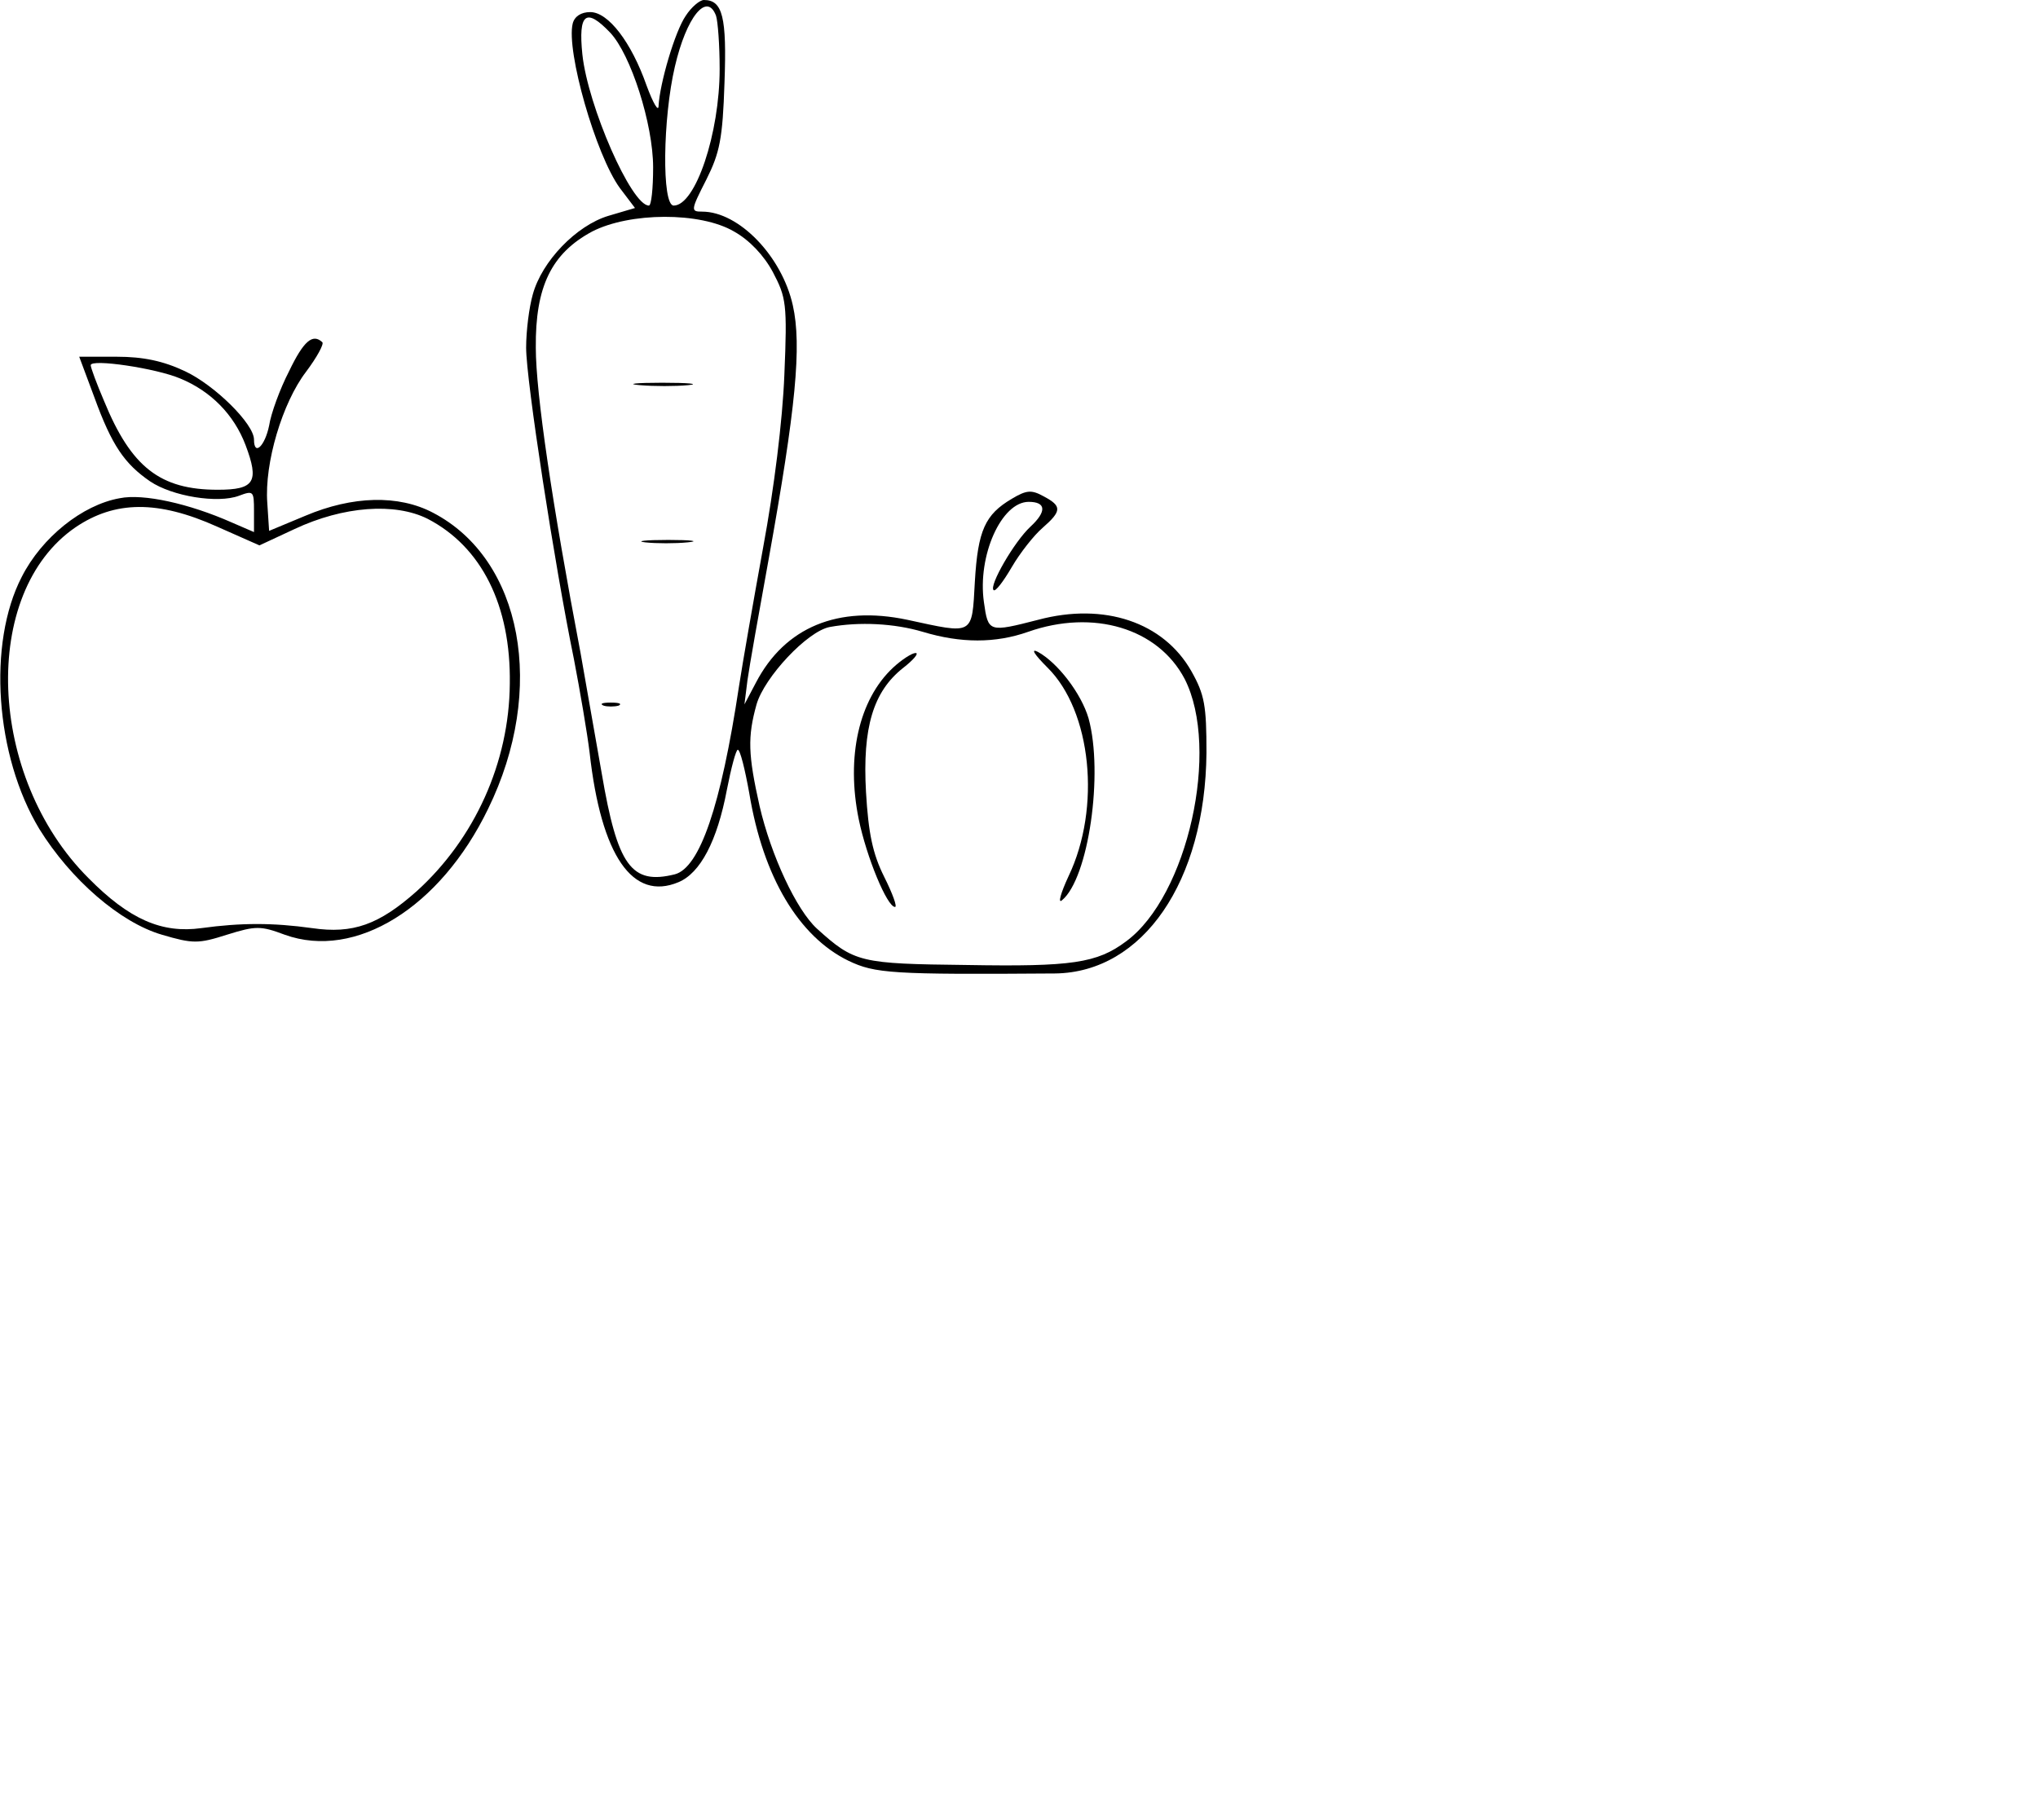
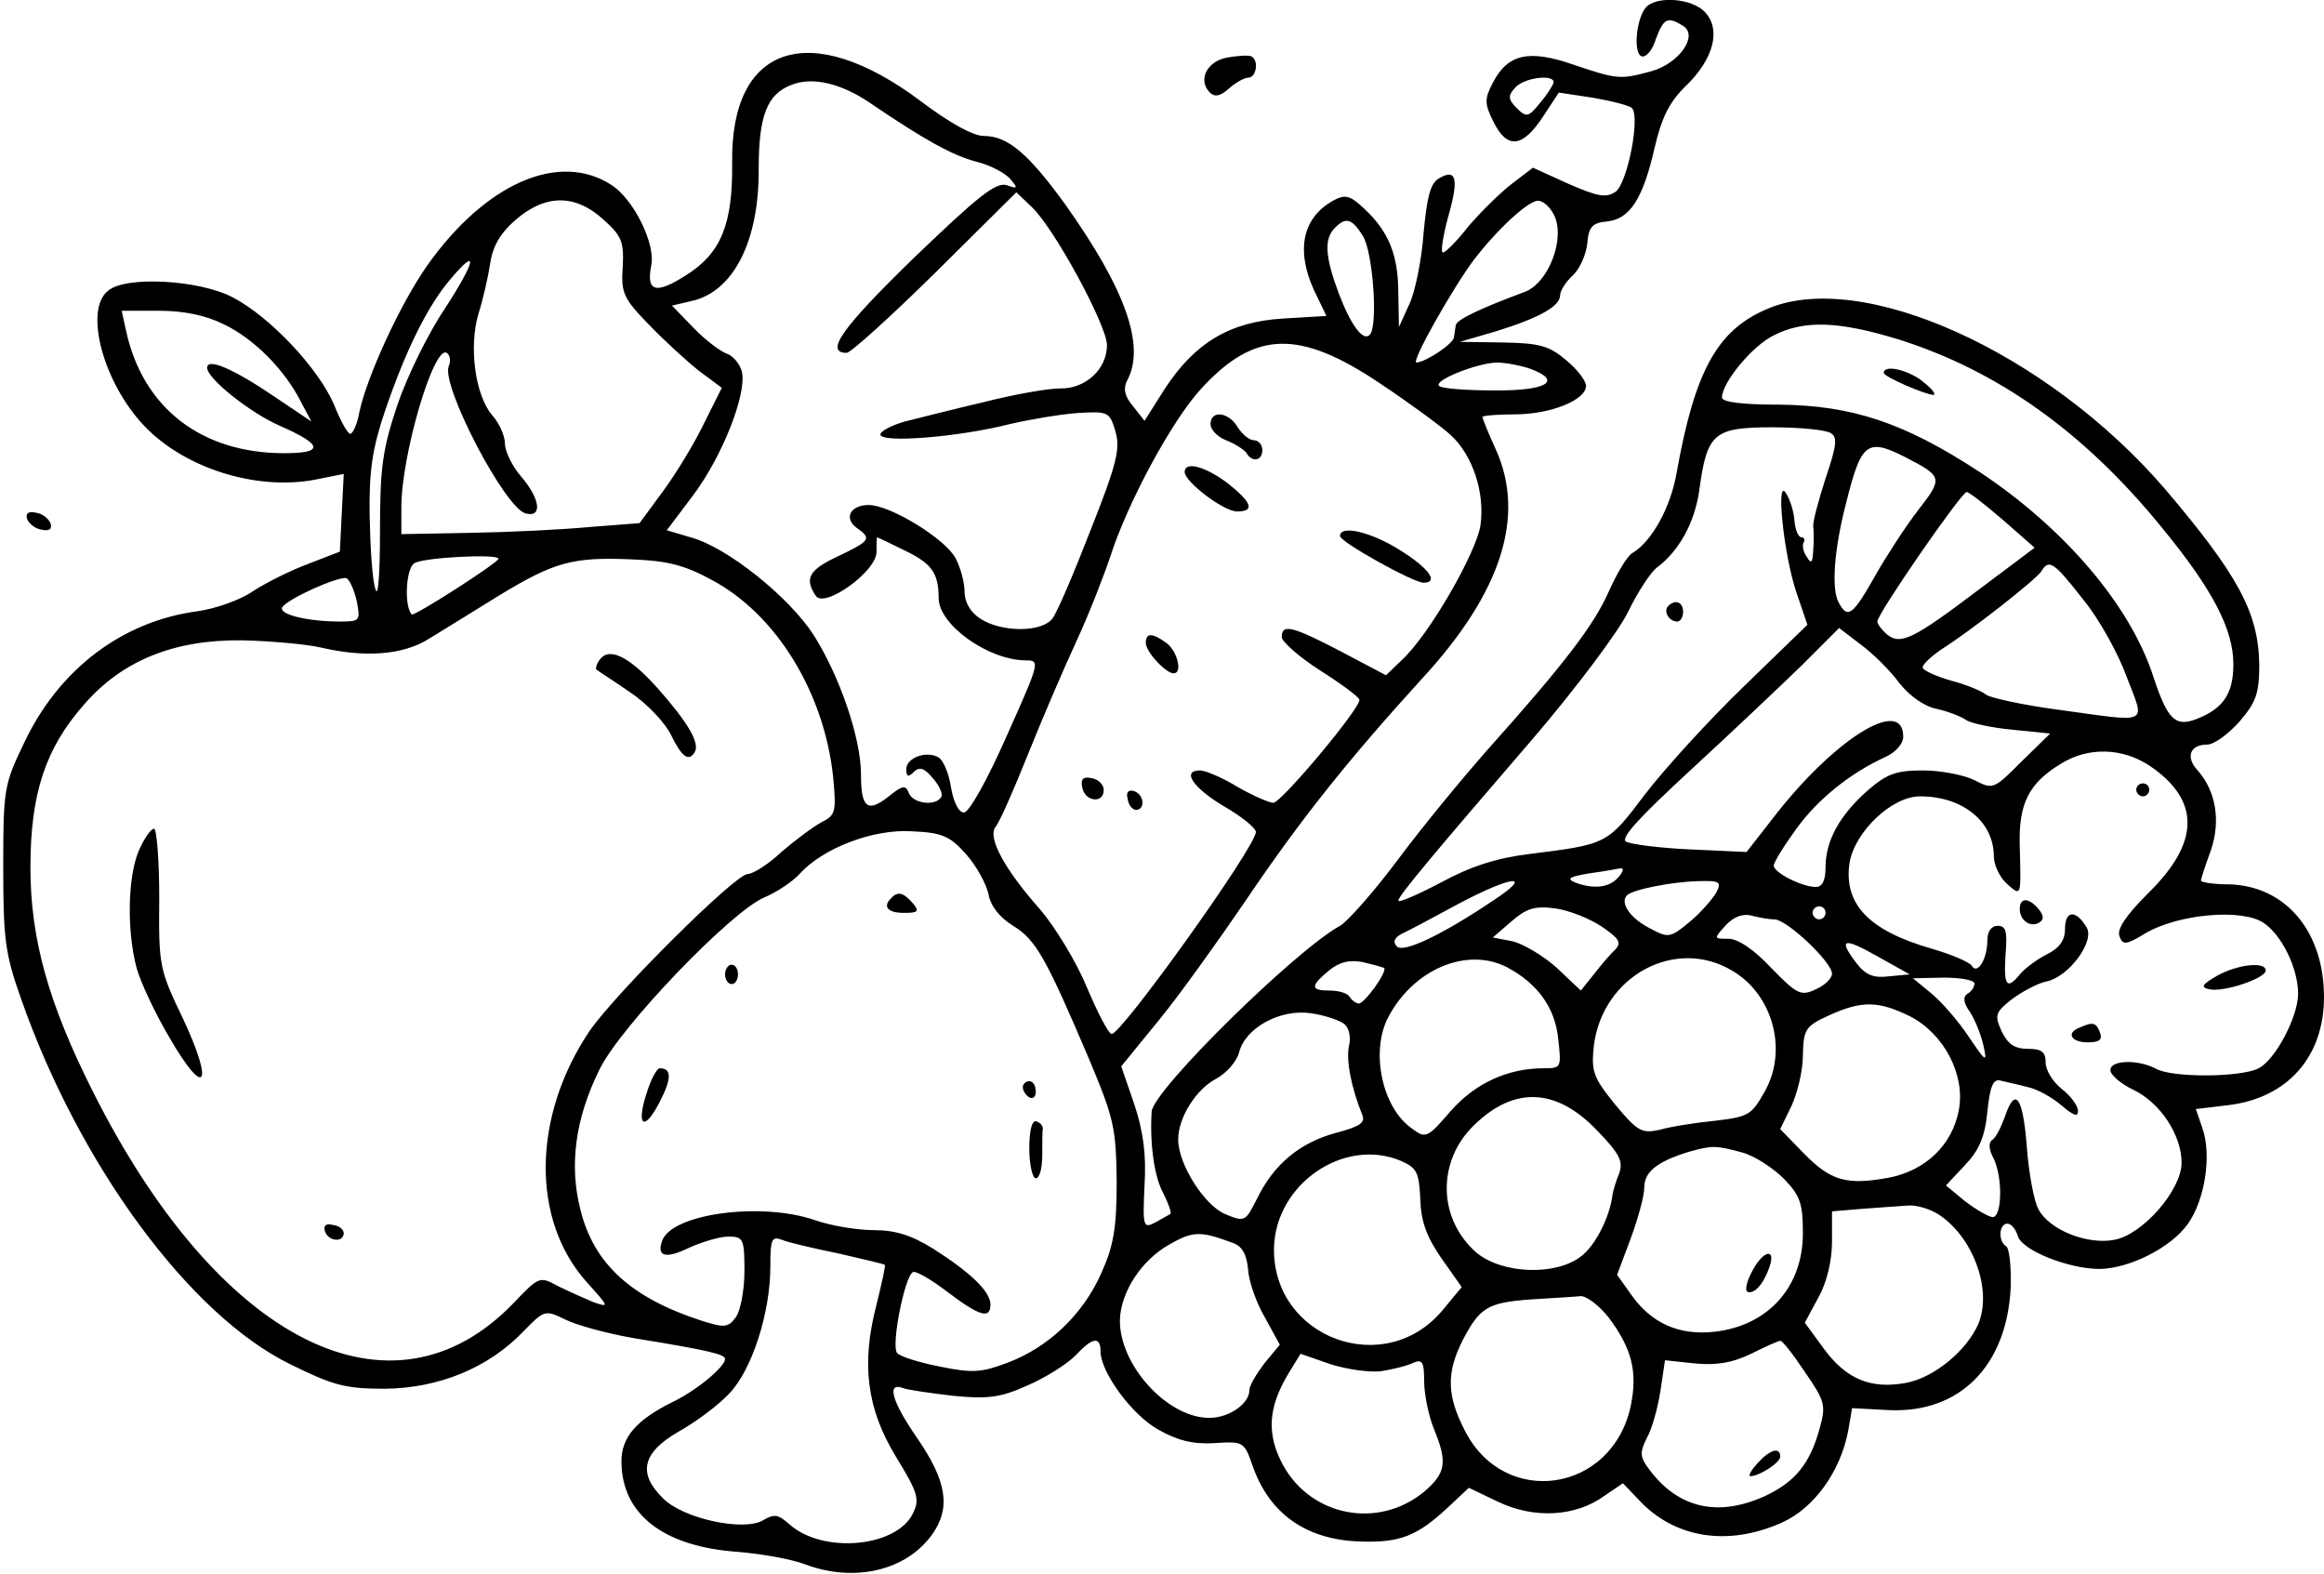
- <svg xmlns="http://www.w3.org/2000/svg" version="1.0" width="337pt" height="301pt" viewBox="0 0 337 301" preserveAspectRatio="xMidYMid meet">
-   <g transform="translate(0,301) scale(0.1,-0.1)" fill="#000000" stroke="none">
-     <path d="M1134 2984 c-18 -26 -43 -112 -45 -149 0 -11 -9 4 -20 34 -25 71 -63 121 -93 121 -15 0 -26 -7 -29 -19 -11 -45 38 -217 78 -272 l25 -33 -44 -13 c-53 -16 -110 -75 -125 -130 -6 -21 -11 -60 -11 -88 0 -54 47 -359 79 -515 10 -52 22 -122 26 -155 19 -170 71 -246 147 -214 36 15 64 68 80 153 7 36 15 66 18 66 4 0 12 -33 19 -72 23 -139 82 -237 164 -277 44 -21 71 -23 342 -21 145 2 248 152 250 365 0 78 -3 96 -25 135 -46 81 -144 114 -253 85 -82 -21 -83 -21 -90 29 -11 77 29 166 74 166 29 0 30 -16 3 -41 -27 -25 -69 -98 -61 -105 3 -3 16 14 30 38 14 24 37 53 51 65 32 28 32 36 2 52 -20 11 -28 11 -53 -4 -44 -26 -56 -52 -61 -137 -5 -90 -1 -87 -112 -63 -114 24 -202 -12 -250 -104 l-19 -36 5 40 c3 22 19 112 35 200 45 250 55 353 40 420 -18 81 -89 155 -150 155 -19 0 -19 2 7 53 22 44 27 67 30 160 4 109 -3 137 -34 137 -7 0 -21 -12 -30 -26z m50 0 c3 -9 6 -48 6 -88 0 -107 -40 -226 -76 -226 -20 0 -18 145 2 230 19 82 53 124 68 84z m-175 -28 c34 -36 71 -151 71 -223 0 -35 -3 -63 -7 -63 -29 0 -101 165 -110 250 -7 68 6 78 46 36z m205 -329 c25 -14 49 -39 64 -67 22 -42 24 -52 19 -170 -3 -76 -17 -188 -35 -285 -16 -88 -34 -191 -40 -230 -30 -199 -65 -300 -106 -311 -72 -18 -95 14 -121 167 -9 52 -25 141 -35 199 -47 247 -74 430 -74 505 -1 101 26 156 93 192 62 32 179 33 235 0z m312 -662 c63 -19 120 -19 174 0 108 38 215 6 259 -78 59 -116 5 -359 -97 -434 -48 -36 -90 -42 -263 -39 -177 2 -186 4 -248 60 -34 31 -76 121 -95 203 -19 85 -20 114 -5 168 13 45 84 121 121 128 49 9 107 6 154 -8z" />
-     <path d="M1058 2373 c23 -2 59 -2 80 0 20 2 1 4 -43 4 -44 0 -61 -2 -37 -4z" />
-     <path d="M1067 2113 c18 -2 50 -2 70 0 21 2 7 4 -32 4 -38 0 -55 -2 -38 -4z" />
-     <path d="M998 1843 c6 -2 18 -2 25 0 6 3 1 5 -13 5 -14 0 -19 -2 -12 -5z" />
-     <path d="M1732 1906 c73 -72 89 -232 35 -345 -13 -28 -18 -46 -11 -40 44 36 69 210 44 301 -12 41 -51 92 -84 110 -12 6 -6 -4 16 -26z" />
-     <path d="M1477 1906 c-57 -53 -78 -148 -57 -251 13 -63 47 -145 60 -145 4 0 -4 22 -18 50 -19 38 -26 72 -30 140 -6 107 12 166 61 205 18 14 27 25 21 25 -6 0 -23 -11 -37 -24z" />
-     <path d="M478 2396 c-15 -29 -30 -70 -33 -90 -7 -34 -25 -51 -25 -23 0 26 -65 90 -114 113 -36 17 -69 24 -113 24 l-62 0 25 -67 c29 -80 50 -110 92 -139 37 -25 112 -37 147 -24 24 9 25 8 25 -25 l0 -35 -37 16 c-70 31 -146 48 -185 40 -62 -11 -129 -65 -162 -130 -57 -110 -44 -296 29 -417 52 -84 134 -155 203 -175 51 -15 60 -15 107 0 48 15 56 15 96 0 117 -42 257 45 336 208 97 198 57 413 -91 490 -57 30 -133 28 -211 -5 l-60 -25 -3 46 c-5 66 25 166 64 217 18 24 30 46 27 49 -16 15 -31 2 -55 -48z m-180 -12 c51 -21 89 -60 108 -110 23 -61 15 -74 -46 -74 -95 0 -143 37 -188 147 -12 28 -22 55 -22 59 0 11 108 -5 148 -22z m61 -245 l70 -31 58 27 c81 38 166 44 220 17 89 -46 138 -143 136 -273 -1 -130 -58 -256 -154 -343 -62 -55 -105 -71 -173 -61 -65 9 -117 9 -183 0 -65 -9 -119 14 -187 83 -167 167 -179 472 -21 580 65 44 136 45 234 1z" />
+ <svg xmlns="http://www.w3.org/2000/svg" version="1.0" width="359pt" height="243pt" viewBox="0 0 359 243" preserveAspectRatio="xMidYMid meet">
+   <g transform="translate(0,243) scale(0.1,-0.1)" fill="#000000" stroke="none">
+     <path d="M2542 2418 c-15 -19 -19 -71 -6 -75 7 -2 17 10 22 27 12 32 18 35 42 20 24 -15 -6 -58 -49 -70 -48 -13 -52 -13 -120 10 -69 24 -102 17 -125 -28 -13 -25 -13 -32 1 -60 21 -43 45 -40 76 7 l25 38 53 -8 c29 -5 56 -12 60 -16 13 -14 -7 -115 -25 -129 -15 -10 -27 -8 -73 12 l-55 25 -34 -26 c-18 -14 -48 -44 -66 -65 -17 -22 -35 -40 -39 -40 -4 0 0 25 8 55 17 59 13 76 -15 59 -13 -8 -18 -31 -23 -85 -3 -41 -13 -90 -22 -109 l-16 -35 -1 53 c0 58 -15 95 -53 130 -21 20 -29 22 -46 13 -52 -28 -61 -83 -25 -152 l13 -27 -67 -4 c-82 -5 -136 -37 -183 -109 l-31 -49 -18 23 c-13 15 -15 27 -9 39 29 53 -2 141 -96 273 -56 77 -88 105 -125 105 -17 0 -53 20 -98 54 -171 128 -294 87 -291 -96 1 -94 -17 -139 -71 -173 -47 -30 -62 -26 -54 15 7 33 -27 102 -61 124 -81 53 -195 3 -285 -124 -42 -60 -93 -171 -105 -227 -3 -18 -10 -33 -14 -33 -4 0 -15 20 -25 45 -24 56 -99 136 -157 166 -52 27 -165 33 -192 10 -38 -30 -7 -143 56 -209 62 -65 172 -100 263 -83 l45 9 -3 -60 -3 -60 -49 -19 c-27 -10 -65 -29 -85 -42 -20 -14 -58 -27 -85 -31 -116 -15 -215 -89 -269 -204 -31 -64 -32 -72 -32 -192 0 -111 3 -134 28 -204 90 -256 260 -487 415 -563 67 -33 85 -38 147 -38 83 1 159 32 213 88 33 34 34 34 65 19 18 -9 66 -22 107 -29 117 -19 140 -25 140 -32 0 -12 -43 -48 -80 -66 -57 -28 -80 -55 -80 -92 0 -82 65 -132 180 -140 36 -3 82 -11 103 -19 77 -29 157 -10 197 46 29 41 23 82 -24 150 -38 55 -47 86 -21 76 8 -3 44 -8 78 -12 52 -5 72 -3 114 16 28 12 61 33 74 46 26 28 39 31 39 7 0 -32 48 -98 89 -121 30 -17 54 -23 87 -21 45 3 46 2 59 -35 26 -75 84 -115 168 -117 60 -2 87 9 134 53 l32 30 46 -22 c55 -26 119 -23 164 10 l28 19 24 -25 c55 -60 138 -73 221 -36 50 22 91 79 103 142 l6 35 57 -3 c109 -5 182 68 188 189 1 32 -2 61 -7 64 -13 8 -11 35 2 35 6 0 13 -9 16 -19 6 -22 78 -51 127 -51 46 1 110 33 136 70 26 37 37 106 22 148 l-10 29 50 6 c92 11 148 75 148 167 0 101 -59 171 -145 174 -25 0 -45 3 -45 6 0 3 7 24 15 46 16 46 8 93 -21 125 -18 20 -11 39 16 39 10 0 32 16 49 35 26 30 31 44 31 88 -1 80 -32 138 -145 271 -182 212 -471 343 -617 278 -76 -33 -110 -96 -138 -252 -9 -53 -38 -106 -68 -124 -8 -4 -24 -31 -37 -60 -23 -52 -69 -112 -188 -245 -37 -42 -99 -117 -137 -168 -38 -51 -79 -97 -90 -103 -68 -37 -289 -254 -291 -287 -3 -50 4 -101 18 -126 8 -16 13 -30 11 -32 -2 -1 -12 -7 -23 -13 -19 -10 -20 -7 -17 57 3 48 -2 84 -16 126 l-20 58 58 71 c32 39 92 123 135 186 83 123 158 217 271 341 123 133 161 251 115 354 -12 26 -21 49 -21 51 0 2 23 4 50 4 55 0 110 22 110 44 0 8 -14 26 -31 40 -26 22 -41 26 -97 27 l-67 1 55 16 c68 21 100 39 100 56 0 7 9 21 19 30 11 10 21 32 23 50 2 26 8 32 31 34 35 4 55 35 73 114 11 47 23 71 49 96 42 41 54 86 29 113 -20 22 -76 26 -92 7z m-1198 -147 c84 -57 127 -81 165 -91 21 -5 45 -18 52 -27 12 -14 11 -15 -6 -9 -17 5 -45 -18 -144 -113 -110 -107 -138 -146 -103 -146 6 0 68 56 137 124 l125 124 23 -22 c35 -32 117 -184 117 -214 0 -37 -33 -68 -73 -67 -18 0 -70 -9 -117 -21 -47 -11 -102 -25 -122 -30 -21 -6 -38 -15 -38 -20 0 -14 122 -4 200 16 30 7 77 15 104 17 48 3 50 2 59 -28 8 -27 2 -51 -38 -152 -26 -67 -52 -128 -59 -137 -16 -22 -78 -22 -111 -1 -16 10 -25 26 -25 42 0 14 -6 37 -14 52 -16 30 -101 82 -134 82 -28 0 -39 -20 -19 -35 24 -17 22 -20 -28 -44 -45 -21 -53 -34 -35 -61 13 -21 95 38 94 68 0 12 0 22 1 22 1 0 20 -9 42 -20 42 -20 53 -35 53 -74 0 -41 77 -96 135 -96 22 0 21 -3 -30 -117 -30 -68 -58 -118 -66 -118 -8 0 -16 16 -20 39 -3 21 -12 42 -19 46 -18 11 -50 0 -50 -18 0 -12 3 -13 12 -4 8 8 16 6 29 -10 10 -11 16 -25 13 -29 -9 -15 -44 -10 -50 6 -5 13 -10 12 -31 -5 -33 -26 -43 -18 -43 34 0 55 -32 150 -73 215 -38 59 -134 136 -190 151 l-37 11 40 53 c46 61 84 158 76 192 -3 12 -14 25 -24 28 -10 4 -33 21 -51 40 l-33 34 30 7 c65 14 105 93 104 205 0 81 13 115 51 129 32 13 77 2 121 -28z m1056 32 c-1 -5 -10 -19 -21 -32 -18 -22 -21 -23 -36 -8 -13 13 -14 19 -3 31 13 16 60 22 60 9z m-1468 -212 c28 -25 32 -34 30 -73 -3 -40 1 -49 40 -89 24 -25 59 -57 78 -72 l35 -26 -28 -56 c-15 -31 -43 -77 -63 -104 l-36 -49 -77 -6 c-42 -4 -124 -8 -183 -9 l-108 -2 0 42 c0 80 50 250 70 238 5 -3 7 -12 3 -21 -11 -31 87 -219 119 -227 26 -7 23 22 -7 57 -14 16 -25 39 -25 51 0 12 -9 32 -20 44 -26 31 -36 105 -21 156 7 22 15 57 18 77 4 27 15 47 39 68 46 40 92 41 136 1z m1468 8 c19 -35 -7 -106 -45 -120 -70 -26 -105 -43 -106 -51 -1 -4 -2 -13 -3 -19 -1 -10 -43 -38 -58 -39 -9 0 56 115 89 159 37 48 84 91 99 91 7 0 18 -9 24 -21z m-295 -33 c16 -24 24 -140 11 -153 -10 -11 -29 14 -48 64 -21 56 -23 84 -6 101 17 17 26 15 43 -12z m-1418 -113 c-25 -37 -58 -104 -73 -148 -23 -69 -27 -96 -27 -195 0 -68 -3 -105 -7 -90 -5 14 -8 65 -9 113 -1 70 4 104 24 163 31 91 65 161 101 203 44 52 39 28 -9 -46z m-341 -24 c46 -22 94 -70 119 -120 l16 -30 -58 39 c-62 42 -103 60 -103 44 0 -17 67 -70 113 -90 66 -29 68 -42 6 -42 -128 0 -218 70 -244 188 l-7 32 58 0 c38 0 72 -7 100 -21z m2586 -23 c153 -48 287 -143 406 -289 80 -97 112 -159 112 -213 0 -46 -16 -69 -58 -85 -32 -12 -44 0 -66 67 -36 110 -137 228 -268 315 -116 76 -197 103 -310 104 -57 0 -88 4 -88 11 0 23 47 80 80 96 47 24 100 22 192 -6z m-799 -69 c45 -30 94 -66 108 -79 34 -31 53 -89 46 -139 -6 -42 -79 -169 -121 -208 l-25 -24 -70 37 c-75 39 -91 43 -91 22 0 -7 27 -31 60 -52 33 -21 60 -41 60 -45 0 -15 -121 -159 -133 -159 -6 0 -32 11 -56 25 -23 14 -49 25 -57 25 -29 0 -12 -26 36 -55 28 -16 50 -34 50 -40 0 -23 -210 -316 -223 -312 -5 1 -22 34 -38 72 -16 39 -49 93 -72 120 -56 63 -82 112 -69 128 6 7 28 57 50 112 22 55 56 134 75 175 19 41 42 100 52 130 27 84 95 210 140 259 83 91 152 93 278 8z m232 23 c50 -19 23 -34 -59 -33 -42 0 -80 3 -83 7 -9 8 57 35 89 36 15 0 39 -5 53 -10z m463 -99 c11 -6 9 -20 -8 -70 -11 -34 -20 -68 -19 -74 1 -7 1 -23 0 -37 -1 -19 -3 -22 -10 -10 -6 8 -7 18 -5 22 3 4 1 8 -3 8 -5 0 -10 12 -11 26 -1 14 -7 33 -13 42 -16 27 -4 -94 16 -153 l17 -50 -98 -95 c-55 -53 -123 -128 -153 -167 -58 -77 -58 -77 -178 -92 -50 -6 -91 -19 -137 -44 -36 -19 -66 -32 -66 -28 1 8 51 68 207 249 66 77 133 166 148 197 15 31 35 61 44 68 35 26 59 70 66 120 12 88 22 97 113 97 42 0 83 -4 90 -9z m115 -37 c58 -30 59 -32 20 -82 -20 -26 -49 -71 -65 -99 -36 -64 -44 -70 -58 -43 -11 21 -7 81 12 154 23 92 32 100 91 70z m151 -97 l49 -43 -84 -63 c-103 -78 -123 -88 -144 -71 -8 7 -15 16 -15 20 0 12 130 200 138 200 4 0 29 -20 56 -43z m-2324 -60 c0 -6 -131 -90 -134 -86 -12 13 -9 71 4 79 13 9 130 15 130 7z m330 -33 c99 -53 173 -173 187 -304 5 -54 4 -59 -18 -70 -13 -7 -41 -28 -62 -46 -20 -19 -44 -34 -52 -34 -19 0 -203 -183 -244 -242 -89 -132 -91 -293 -4 -389 34 -38 35 -39 9 -30 -14 6 -39 17 -55 25 -27 15 -29 14 -67 -26 -188 -196 -456 -62 -651 327 -68 135 -96 235 -96 345 0 114 23 184 83 252 59 68 139 100 243 99 45 -1 100 -6 122 -11 68 -16 127 -12 167 13 20 12 68 42 107 66 87 53 115 61 207 57 55 -2 82 -9 124 -32z m2118 -30 c24 -29 54 -83 67 -119 29 -76 39 -71 -107 -51 -53 7 -103 18 -110 23 -7 6 -32 16 -55 22 -24 7 -43 16 -43 20 0 5 13 17 29 28 46 29 145 107 154 120 12 20 19 16 65 -43z m-2667 -2 c6 -31 5 -32 -26 -32 -50 0 -95 11 -89 22 8 13 86 48 99 45 5 -2 12 -18 16 -35z m2383 -127 c16 -20 38 -36 58 -40 18 -4 38 -12 45 -17 7 -5 39 -12 71 -15 l59 -6 -44 -43 c-43 -43 -44 -44 -73 -29 -16 8 -52 15 -79 15 -42 0 -56 -5 -86 -31 -44 -39 -65 -78 -65 -119 0 -20 -5 -30 -15 -30 -21 0 -65 22 -65 33 0 5 16 31 35 57 34 47 85 87 138 111 15 7 27 20 27 31 0 64 -109 -5 -203 -128 l-39 -50 -86 4 c-48 2 -93 8 -100 12 -10 5 21 38 100 111 62 57 139 130 171 161 l58 58 34 -26 c19 -14 45 -40 59 -59z m387 -128 c78 -53 78 -118 -3 -197 -34 -34 -48 -55 -44 -66 5 -14 10 -14 41 5 50 29 147 38 181 16 28 -18 54 -70 54 -110 0 -35 -35 -102 -61 -115 -26 -14 -132 -15 -158 -1 -28 15 -71 14 -71 -2 0 -7 16 -21 35 -30 42 -20 75 -70 75 -113 0 -42 -60 -111 -104 -119 -41 -8 -100 15 -117 47 -7 12 -15 56 -18 96 -6 78 -18 95 -34 47 -6 -16 -14 -33 -20 -36 -5 -4 -5 -14 2 -27 15 -29 14 -92 -1 -92 -7 1 -26 12 -43 25 l-29 24 29 31 c22 23 31 43 35 83 4 39 9 51 20 48 8 -2 27 -6 42 -10 15 -3 38 -16 52 -28 19 -16 26 -19 26 -9 0 8 -11 23 -25 34 -14 11 -25 29 -25 41 0 16 -6 21 -27 21 -21 0 -31 7 -41 27 -11 25 -10 29 15 49 16 12 40 25 54 28 35 7 76 63 62 84 -16 27 -33 26 -33 -2 0 -18 -8 -30 -28 -40 -16 -8 -34 -22 -41 -30 -21 -26 -26 -19 -23 29 3 36 1 45 -12 45 -10 0 -16 -9 -16 -22 0 -29 -15 -54 -24 -40 -3 6 -32 18 -63 27 -97 28 -135 69 -126 132 8 48 65 103 109 103 66 0 114 -39 114 -93 0 -13 9 -32 20 -42 23 -20 22 -21 20 58 -2 66 14 97 63 127 43 27 96 25 138 -3z m-1829 -136 c16 -18 31 -45 35 -62 3 -18 17 -36 38 -49 35 -21 51 -50 117 -205 39 -93 42 -107 43 -190 0 -73 -5 -100 -24 -142 -28 -63 -81 -114 -145 -138 -40 -15 -54 -16 -103 -6 -31 6 -61 15 -67 21 -10 10 11 117 24 125 4 3 28 -11 53 -30 50 -38 67 -43 67 -20 0 20 -30 49 -88 86 -34 21 -58 29 -93 29 -25 0 -66 7 -89 15 -82 29 -221 11 -237 -31 -9 -25 5 -29 42 -11 20 9 47 17 60 17 23 0 25 -3 25 -53 0 -29 -6 -61 -13 -71 -12 -17 -18 -17 -53 -6 -108 35 -166 87 -187 170 -18 69 -9 141 29 218 32 66 204 245 255 266 19 8 43 24 54 36 36 40 114 70 174 66 47 -2 59 -8 83 -35z m1008 -36 c-14 -16 -38 -19 -67 -8 -14 6 -8 9 22 14 22 3 44 7 49 8 5 0 3 -6 -4 -14z m-195 -37 c-79 -53 -137 -80 -147 -70 -7 7 -4 14 8 20 11 5 50 26 87 46 85 45 118 47 52 4z m346 13 c-6 -10 -24 -31 -41 -45 -30 -25 -33 -25 -61 -10 -30 15 -47 39 -36 51 9 9 69 21 110 22 34 1 37 -1 28 -18z m-177 -52 c28 -19 31 -25 21 -36 -8 -7 -22 -24 -33 -38 l-20 -25 -37 35 c-21 19 -52 37 -68 41 l-31 6 29 25 c23 20 36 24 67 20 22 -3 54 -16 72 -28z m346 21 c0 -5 -4 -10 -10 -10 -5 0 -10 5 -10 10 0 6 5 10 10 10 6 0 10 -4 10 -10z m-79 -10 c19 0 89 -66 89 -84 0 -7 -11 -18 -25 -24 -23 -11 -29 -8 -69 33 -26 28 -51 45 -66 45 -23 0 -23 0 -4 21 12 13 26 18 39 15 11 -3 27 -6 36 -6z m177 -88 c-24 -3 -36 2 -50 20 -29 38 -21 41 32 11 l50 -28 -32 -3z m-780 13 c6 -5 -30 -55 -39 -55 -4 0 -11 5 -14 10 -3 6 -17 10 -31 10 -30 0 -30 7 -1 31 16 13 31 17 52 13 17 -4 31 -8 33 -9z m190 1 c47 -25 74 -62 79 -110 5 -45 5 -46 -22 -46 -56 0 -106 -23 -144 -66 -36 -42 -39 -43 -60 -27 -46 32 -64 118 -37 171 39 75 122 110 184 78z m349 -6 c62 -37 85 -123 49 -186 -20 -36 -25 -39 -76 -45 -30 -3 -69 -9 -86 -14 -28 -6 -34 -3 -69 39 -34 42 -37 51 -33 90 13 109 127 170 215 116z m373 -19 c0 -6 -5 -13 -11 -16 -7 -5 -6 -14 4 -28 8 -12 17 -35 21 -52 6 -27 4 -26 -23 14 -16 24 -42 54 -58 67 l-28 23 48 1 c26 0 47 -4 47 -9z m-99 -51 c52 -27 85 -90 75 -144 -10 -55 -52 -94 -108 -105 -66 -12 -90 -5 -132 38 l-36 37 17 35 c9 19 18 54 18 79 1 41 4 45 41 62 51 23 76 22 125 -2z m-874 -12 c7 -6 10 -20 7 -33 -5 -21 3 -64 20 -106 6 -13 -3 -19 -41 -29 -55 -15 -95 -48 -121 -101 -18 -36 -19 -37 -50 -24 -32 14 -72 77 -72 115 0 34 28 78 59 94 16 9 31 26 35 40 9 38 63 68 111 61 21 -3 45 -11 52 -17z m390 -164 c35 -36 41 -48 34 -67 -5 -12 -9 -26 -10 -32 -4 -34 -26 -78 -48 -95 -39 -31 -122 -28 -162 5 -60 52 -62 142 -3 198 62 60 127 56 189 -9z m224 -34 c19 -5 48 -24 65 -41 25 -26 29 -38 29 -84 0 -83 -54 -143 -137 -152 -54 -6 -97 13 -128 57 l-22 31 21 56 c11 30 21 65 21 79 0 24 20 40 69 55 36 10 41 10 82 -1z m-527 -13 c25 -11 28 -18 30 -59 1 -35 10 -59 33 -92 l31 -44 -29 -35 c-89 -108 -263 -44 -261 95 2 99 108 172 196 135z m831 -83 c53 -35 83 -116 61 -169 -18 -41 -68 -83 -112 -91 -54 -10 -92 6 -126 52 l-30 41 21 39 c13 23 21 57 21 86 l0 47 48 4 c26 2 57 4 70 5 12 1 33 -5 47 -14z m-1090 -44 c14 -5 21 -18 23 -41 1 -18 13 -52 26 -74 l23 -42 -24 -29 c-12 -16 -23 -34 -23 -41 0 -21 -31 -43 -62 -43 -65 0 -139 82 -138 151 1 43 33 92 75 116 38 22 49 22 100 3z m-610 -16 c38 -9 71 -16 72 -18 1 -1 -5 -29 -13 -61 -24 -92 -15 -161 30 -235 33 -54 37 -65 27 -86 -24 -54 -140 -65 -192 -18 -17 15 -23 16 -40 6 -29 -18 -124 2 -155 34 -39 38 -32 70 23 102 27 15 62 41 79 59 35 36 64 124 64 197 0 42 2 47 18 41 9 -4 48 -13 87 -21z m1190 -99 c36 -48 45 -84 34 -137 -29 -134 -195 -158 -256 -38 -28 54 -29 89 -4 139 27 52 39 59 106 64 33 2 67 4 76 5 9 1 29 -14 44 -33z m303 -84 c31 -45 33 -51 23 -87 -15 -55 -38 -83 -85 -105 -71 -32 -131 -19 -175 37 -18 23 -19 29 -7 53 8 14 17 47 21 73 l7 47 47 -5 c33 -3 57 1 86 15 22 11 42 20 45 20 3 1 20 -21 38 -48z m-655 1 c18 3 40 8 50 13 14 6 17 2 17 -29 0 -20 7 -53 15 -73 21 -51 19 -68 -15 -97 -70 -58 -174 -39 -218 41 -26 48 -23 89 8 141 l19 31 46 -16 c25 -8 60 -13 78 -11z" />
+     <path d="M2910 1854 c0 -6 65 -34 77 -34 4 1 -3 10 -16 20 -21 18 -61 28 -61 14z" />
+     <path d="M1870 1775 c0 -9 11 -20 24 -25 13 -5 27 -14 31 -19 9 -16 25 -13 25 4 0 8 -6 15 -13 15 -7 0 -18 9 -25 20 -14 24 -42 27 -42 5z" />
+     <path d="M1830 1701 c0 -15 60 -61 81 -61 28 0 23 14 -15 44 -35 26 -66 34 -66 17z" />
+     <path d="M2070 1602 c0 -9 113 -72 129 -72 24 0 9 22 -36 50 -44 28 -93 40 -93 22z" />
+     <path d="M1770 1437 c0 -14 31 -47 43 -47 14 0 6 33 -10 46 -23 17 -33 17 -33 1z" />
+     <path d="M1672 1213 c4 -21 33 -25 33 -3 0 8 -8 16 -18 18 -14 3 -18 -1 -15 -15z" />
+     <path d="M1742 1196 c1 -10 8 -17 13 -17 15 1 12 24 -3 29 -9 3 -13 -2 -10 -12z" />
+     <path d="M2577 1494 c-8 -8 1 -24 14 -24 5 0 9 7 9 15 0 15 -12 20 -23 9z" />
+     <path d="M925 1409 c-4 -6 -5 -12 -4 -13 2 -2 26 -17 52 -35 27 -18 55 -48 64 -67 16 -33 27 -41 36 -26 9 14 -11 47 -58 100 -45 50 -76 64 -90 41z" />
+     <path d="M214 1115 c-17 -41 -18 -124 -3 -180 6 -22 29 -71 51 -108 55 -95 69 -74 21 29 -37 77 -38 82 -37 187 0 59 -4 107 -8 107 -5 0 -16 -16 -24 -35z" />
+     <path d="M502 528 c5 -15 28 -18 29 -3 0 6 -7 12 -17 13 -10 3 -15 -1 -12 -10z" />
+     <path d="M3300 1210 c0 -5 5 -10 10 -10 6 0 10 5 10 10 0 6 -4 10 -10 10 -5 0 -10 -4 -10 -10z" />
+     <path d="M3120 1026 c0 -18 17 -29 30 -21 8 5 7 11 -1 21 -15 18 -29 18 -29 0z" />
+     <path d="M3425 923 c-24 -14 -26 -18 -12 -21 22 -5 87 17 87 29 0 14 -42 10 -75 -8z" />
+     <path d="M3213 843 c-22 -8 -14 -23 12 -23 18 0 23 4 19 15 -6 16 -11 17 -31 8z" />
+     <path d="M1377 1043 c-14 -13 -6 -23 19 -23 22 0 25 2 14 15 -14 16 -23 19 -33 8z" />
+     <path d="M1120 925 c0 -8 5 -15 10 -15 6 0 10 7 10 15 0 8 -4 15 -10 15 -5 0 -10 -7 -10 -15z" />
+     <path d="M1000 745 c-18 -53 -6 -65 18 -19 20 38 20 54 1 54 -4 0 -13 -16 -19 -35z" />
+     <path d="M1580 751 c0 -6 5 -13 10 -16 6 -3 10 1 10 9 0 9 -4 16 -10 16 -5 0 -10 -4 -10 -9z" />
+     <path d="M1590 656 c0 -25 5 -46 10 -46 6 0 10 16 10 35 0 19 0 38 1 42 0 4 -4 9 -10 11 -7 2 -11 -14 -11 -42z" />
+     <path d="M2708 469 c-9 -16 -13 -31 -9 -34 10 -5 25 11 34 37 11 30 -8 28 -25 -3z" />
+     <path d="M2715 170 c-10 -11 -15 -20 -11 -20 14 0 46 21 46 30 0 16 -16 11 -35 -10z" />
+     <path d="M1895 2341 c-31 -6 -45 -35 -26 -54 7 -7 16 -6 29 6 10 9 24 17 30 17 13 0 17 27 5 33 -5 2 -21 1 -38 -2z" />
+     <path d="M42 1628 c3 -7 13 -15 22 -16 12 -3 17 1 14 10 -3 7 -13 15 -22 16 -12 3 -17 -1 -14 -10z" />
  </g>
</svg>
